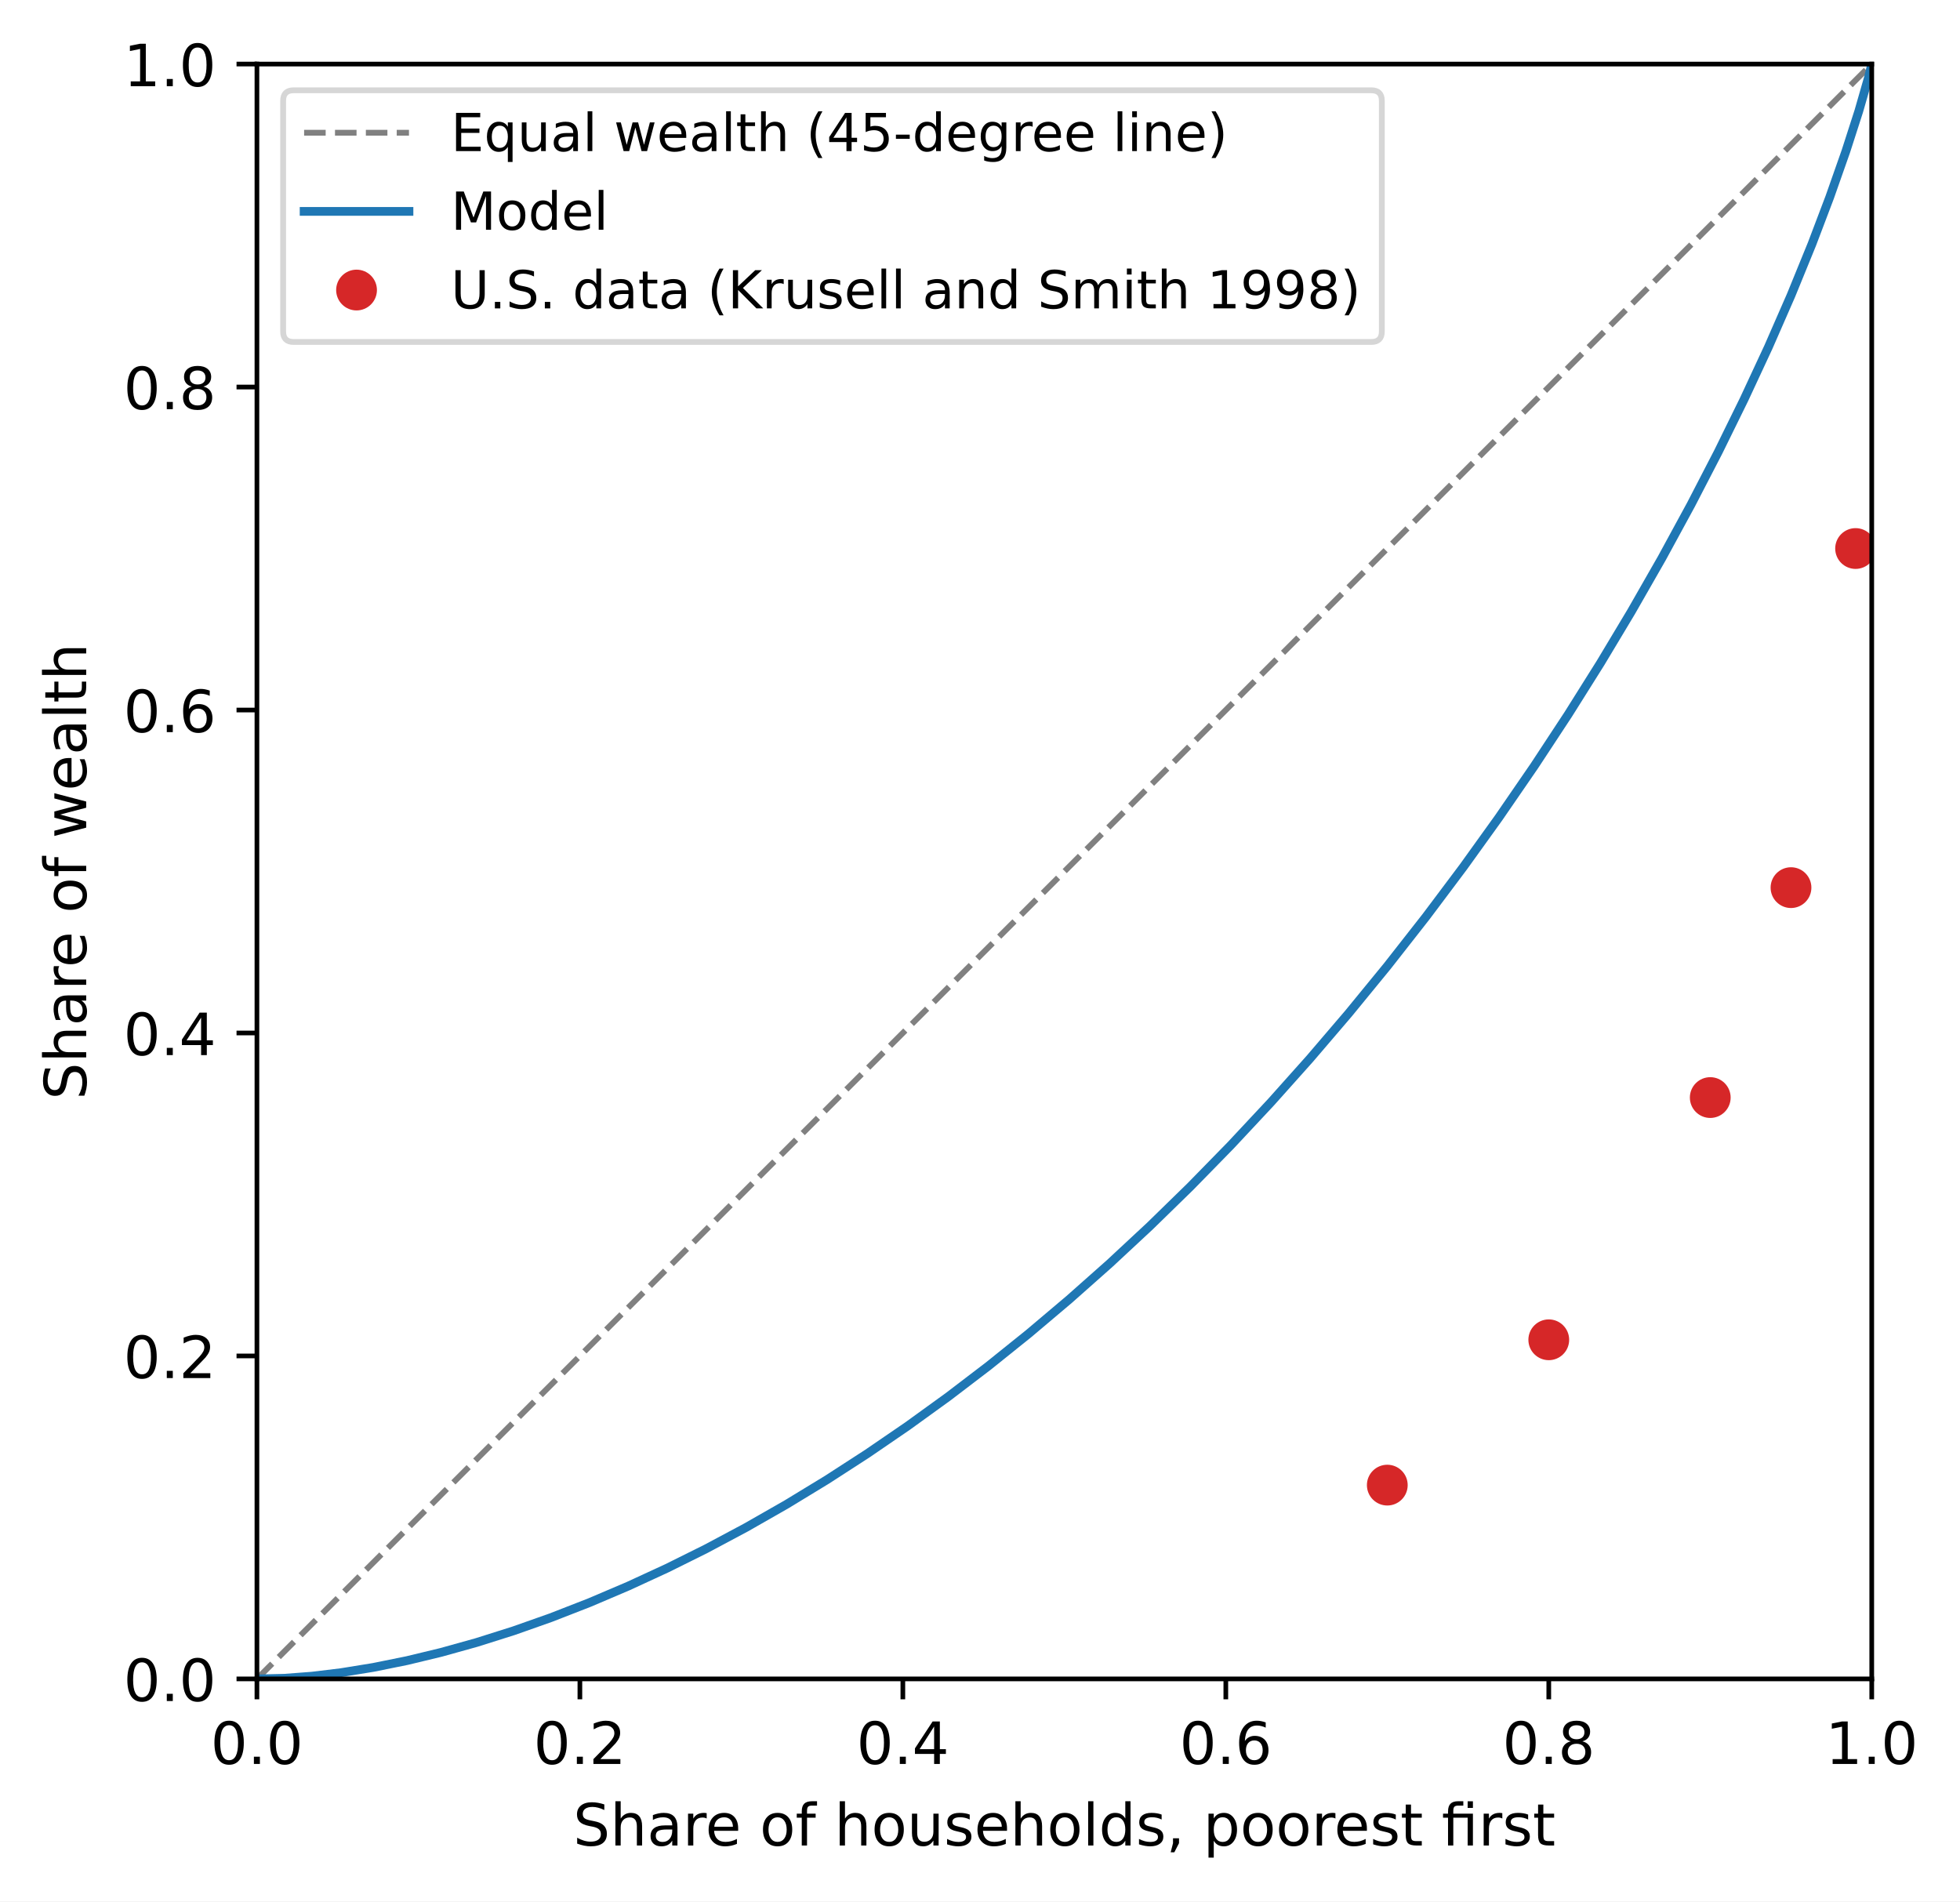
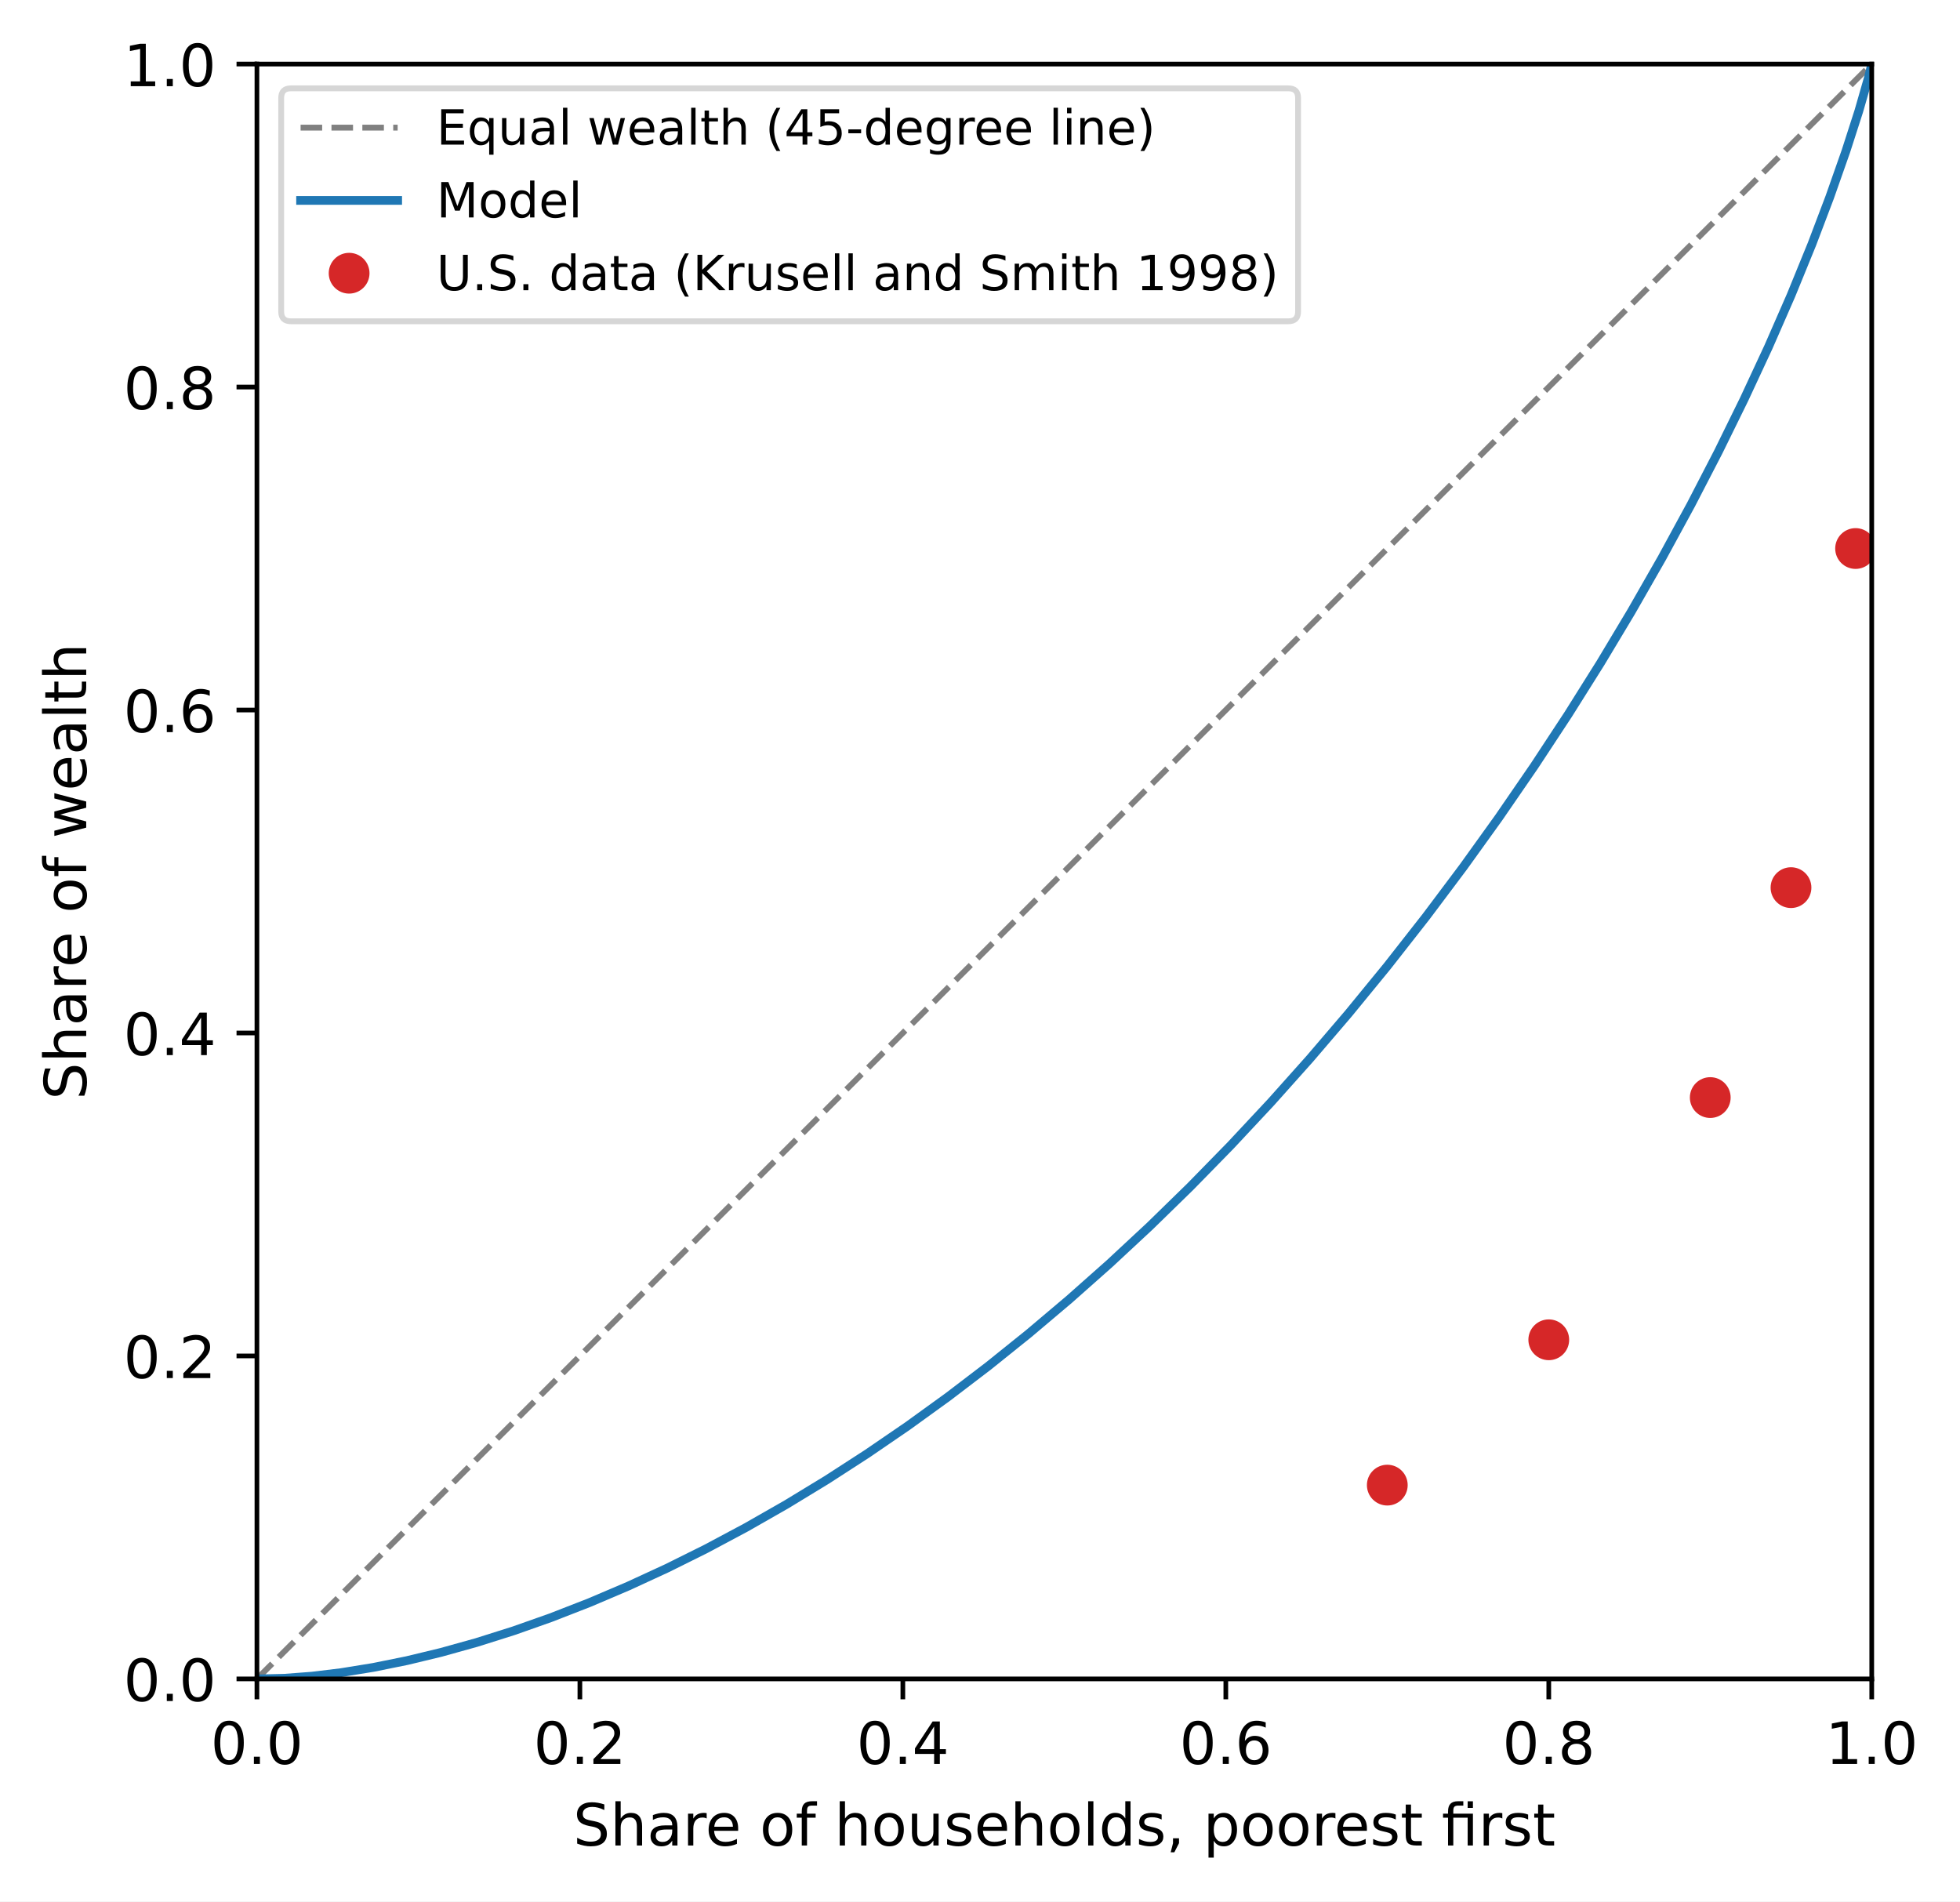
<svg xmlns="http://www.w3.org/2000/svg" xmlns:xlink="http://www.w3.org/1999/xlink" width="336.455pt" height="326.4pt" viewBox="0 0 336.455 326.4" version="1.1">
  <defs>
    <style type="text/css">*{stroke-linejoin: round; stroke-linecap: butt}</style>
  </defs>
  <g id="figure_1">
    <g id="patch_1">
      <path d="M 0 326.4  L 336.455 326.4  L 336.455 0  L 0 0  z " style="fill: #ffffff" />
    </g>
    <g id="axes_1">
      <g id="patch_2">
        <path d="M 44.104 288.199  L 321.304 288.199  L 321.304 10.999  L 44.104 10.999  z " style="fill: #ffffff" />
      </g>
      <g id="matplotlib.axis_1">
        <g id="xtick_1">
          <g id="line2d_1">
            <defs>
              <path id="m6c2bb4eb89" d="M 0 0  L 0 3.5  " style="stroke: #000000; stroke-width: 0.8" />
            </defs>
            <g>
              <use xlink:href="#m6c2bb4eb89" x="44.104" y="288.199" style="stroke: #000000; stroke-width: 0.8" />
            </g>
          </g>
          <g id="text_1">
            <g transform="translate(36.15234 302.7965) scale(0.1 -0.1)">
              <defs>
                <path id="DejaVuSans-13" d="M 2034 4250  Q 1547 4250 1301 3770  Q 1056 3291 1056 2328  Q 1056 1369 1301 889  Q 1547 409 2034 409  Q 2525 409 2770 889  Q 3016 1369 3016 2328  Q 3016 3291 2770 3770  Q 2525 4250 2034 4250  z M 2034 4750  Q 2819 4750 3233 4129  Q 3647 3509 3647 2328  Q 3647 1150 3233 529  Q 2819 -91 2034 -91  Q 1250 -91 836 529  Q 422 1150 422 2328  Q 422 3509 836 4129  Q 1250 4750 2034 4750  z " transform="scale(0.015625)" />
                <path id="DejaVuSans-11" d="M 684 794  L 1344 794  L 1344 0  L 684 0  L 684 794  z " transform="scale(0.015625)" />
              </defs>
              <use xlink:href="#DejaVuSans-13" />
              <use xlink:href="#DejaVuSans-11" transform="translate(63.625 0)" />
              <use xlink:href="#DejaVuSans-13" transform="translate(95.40625 0)" />
            </g>
          </g>
        </g>
        <g id="xtick_2">
          <g id="line2d_2">
            <g>
              <use xlink:href="#m6c2bb4eb89" x="99.544" y="288.199" style="stroke: #000000; stroke-width: 0.8" />
            </g>
          </g>
          <g id="text_2">
            <g transform="translate(91.59234 302.7965) scale(0.1 -0.1)">
              <defs>
                <path id="DejaVuSans-15" d="M 1228 531  L 3431 531  L 3431 0  L 469 0  L 469 531  Q 828 903 1448 1529  Q 2069 2156 2228 2338  Q 2531 2678 2651 2914  Q 2772 3150 2772 3378  Q 2772 3750 2511 3984  Q 2250 4219 1831 4219  Q 1534 4219 1204 4116  Q 875 4013 500 3803  L 500 4441  Q 881 4594 1212 4672  Q 1544 4750 1819 4750  Q 2544 4750 2975 4387  Q 3406 4025 3406 3419  Q 3406 3131 3298 2873  Q 3191 2616 2906 2266  Q 2828 2175 2409 1742  Q 1991 1309 1228 531  z " transform="scale(0.015625)" />
              </defs>
              <use xlink:href="#DejaVuSans-13" />
              <use xlink:href="#DejaVuSans-11" transform="translate(63.625 0)" />
              <use xlink:href="#DejaVuSans-15" transform="translate(95.40625 0)" />
            </g>
          </g>
        </g>
        <g id="xtick_3">
          <g id="line2d_3">
            <g>
              <use xlink:href="#m6c2bb4eb89" x="154.984" y="288.199" style="stroke: #000000; stroke-width: 0.8" />
            </g>
          </g>
          <g id="text_3">
            <g transform="translate(147.0323 302.7965) scale(0.1 -0.1)">
              <defs>
                <path id="DejaVuSans-17" d="M 2419 4116  L 825 1625  L 2419 1625  L 2419 4116  z M 2253 4666  L 3047 4666  L 3047 1625  L 3713 1625  L 3713 1100  L 3047 1100  L 3047 0  L 2419 0  L 2419 1100  L 313 1100  L 313 1709  L 2253 4666  z " transform="scale(0.015625)" />
              </defs>
              <use xlink:href="#DejaVuSans-13" />
              <use xlink:href="#DejaVuSans-11" transform="translate(63.625 0)" />
              <use xlink:href="#DejaVuSans-17" transform="translate(95.40625 0)" />
            </g>
          </g>
        </g>
        <g id="xtick_4">
          <g id="line2d_4">
            <g>
              <use xlink:href="#m6c2bb4eb89" x="210.424" y="288.199" style="stroke: #000000; stroke-width: 0.8" />
            </g>
          </g>
          <g id="text_4">
            <g transform="translate(202.4723 302.7965) scale(0.1 -0.1)">
              <defs>
                <path id="DejaVuSans-19" d="M 2113 2584  Q 1688 2584 1439 2293  Q 1191 2003 1191 1497  Q 1191 994 1439 701  Q 1688 409 2113 409  Q 2538 409 2786 701  Q 3034 994 3034 1497  Q 3034 2003 2786 2293  Q 2538 2584 2113 2584  z M 3366 4563  L 3366 3988  Q 3128 4100 2886 4159  Q 2644 4219 2406 4219  Q 1781 4219 1451 3797  Q 1122 3375 1075 2522  Q 1259 2794 1537 2939  Q 1816 3084 2150 3084  Q 2853 3084 3261 2657  Q 3669 2231 3669 1497  Q 3669 778 3244 343  Q 2819 -91 2113 -91  Q 1303 -91 875 529  Q 447 1150 447 2328  Q 447 3434 972 4092  Q 1497 4750 2381 4750  Q 2619 4750 2861 4703  Q 3103 4656 3366 4563  z " transform="scale(0.015625)" />
              </defs>
              <use xlink:href="#DejaVuSans-13" />
              <use xlink:href="#DejaVuSans-11" transform="translate(63.625 0)" />
              <use xlink:href="#DejaVuSans-19" transform="translate(95.40625 0)" />
            </g>
          </g>
        </g>
        <g id="xtick_5">
          <g id="line2d_5">
            <g>
              <use xlink:href="#m6c2bb4eb89" x="265.864" y="288.199" style="stroke: #000000; stroke-width: 0.8" />
            </g>
          </g>
          <g id="text_5">
            <g transform="translate(257.9123 302.7965) scale(0.1 -0.1)">
              <defs>
                <path id="DejaVuSans-1b" d="M 2034 2216  Q 1584 2216 1326 1975  Q 1069 1734 1069 1313  Q 1069 891 1326 650  Q 1584 409 2034 409  Q 2484 409 2743 651  Q 3003 894 3003 1313  Q 3003 1734 2745 1975  Q 2488 2216 2034 2216  z M 1403 2484  Q 997 2584 770 2862  Q 544 3141 544 3541  Q 544 4100 942 4425  Q 1341 4750 2034 4750  Q 2731 4750 3128 4425  Q 3525 4100 3525 3541  Q 3525 3141 3298 2862  Q 3072 2584 2669 2484  Q 3125 2378 3379 2068  Q 3634 1759 3634 1313  Q 3634 634 3220 271  Q 2806 -91 2034 -91  Q 1263 -91 848 271  Q 434 634 434 1313  Q 434 1759 690 2068  Q 947 2378 1403 2484  z M 1172 3481  Q 1172 3119 1398 2916  Q 1625 2713 2034 2713  Q 2441 2713 2670 2916  Q 2900 3119 2900 3481  Q 2900 3844 2670 4047  Q 2441 4250 2034 4250  Q 1625 4250 1398 4047  Q 1172 3844 1172 3481  z " transform="scale(0.015625)" />
              </defs>
              <use xlink:href="#DejaVuSans-13" />
              <use xlink:href="#DejaVuSans-11" transform="translate(63.625 0)" />
              <use xlink:href="#DejaVuSans-1b" transform="translate(95.40625 0)" />
            </g>
          </g>
        </g>
        <g id="xtick_6">
          <g id="line2d_6">
            <g>
              <use xlink:href="#m6c2bb4eb89" x="321.304" y="288.199" style="stroke: #000000; stroke-width: 0.8" />
            </g>
          </g>
          <g id="text_6">
            <g transform="translate(313.3523 302.7965) scale(0.1 -0.1)">
              <defs>
                <path id="DejaVuSans-14" d="M 794 531  L 1825 531  L 1825 4091  L 703 3866  L 703 4441  L 1819 4666  L 2450 4666  L 2450 531  L 3481 531  L 3481 0  L 794 0  L 794 531  z " transform="scale(0.015625)" />
              </defs>
              <use xlink:href="#DejaVuSans-14" />
              <use xlink:href="#DejaVuSans-11" transform="translate(63.625 0)" />
              <use xlink:href="#DejaVuSans-13" transform="translate(95.40625 0)" />
            </g>
          </g>
        </g>
        <g id="text_7">
          <g transform="translate(98.38672 316.7973) scale(0.1 -0.1)">
            <defs>
              <path id="DejaVuSans-36" d="M 3425 4513  L 3425 3897  Q 3066 4069 2747 4153  Q 2428 4238 2131 4238  Q 1616 4238 1336 4038  Q 1056 3838 1056 3469  Q 1056 3159 1242 3001  Q 1428 2844 1947 2747  L 2328 2669  Q 3034 2534 3370 2195  Q 3706 1856 3706 1288  Q 3706 609 3251 259  Q 2797 -91 1919 -91  Q 1588 -91 1214 -16  Q 841 59 441 206  L 441 856  Q 825 641 1194 531  Q 1563 422 1919 422  Q 2459 422 2753 634  Q 3047 847 3047 1241  Q 3047 1584 2836 1778  Q 2625 1972 2144 2069  L 1759 2144  Q 1053 2284 737 2584  Q 422 2884 422 3419  Q 422 4038 858 4394  Q 1294 4750 2059 4750  Q 2388 4750 2728 4690  Q 3069 4631 3425 4513  z " transform="scale(0.015625)" />
              <path id="DejaVuSans-4b" d="M 3513 2113  L 3513 0  L 2938 0  L 2938 2094  Q 2938 2591 2744 2837  Q 2550 3084 2163 3084  Q 1697 3084 1428 2787  Q 1159 2491 1159 1978  L 1159 0  L 581 0  L 581 4863  L 1159 4863  L 1159 2956  Q 1366 3272 1645 3428  Q 1925 3584 2291 3584  Q 2894 3584 3203 3211  Q 3513 2838 3513 2113  z " transform="scale(0.015625)" />
              <path id="DejaVuSans-44" d="M 2194 1759  Q 1497 1759 1228 1600  Q 959 1441 959 1056  Q 959 750 1161 570  Q 1363 391 1709 391  Q 2188 391 2477 730  Q 2766 1069 2766 1631  L 2766 1759  L 2194 1759  z M 3341 1997  L 3341 0  L 2766 0  L 2766 531  Q 2569 213 2275 61  Q 1981 -91 1556 -91  Q 1019 -91 701 211  Q 384 513 384 1019  Q 384 1609 779 1909  Q 1175 2209 1959 2209  L 2766 2209  L 2766 2266  Q 2766 2663 2505 2880  Q 2244 3097 1772 3097  Q 1472 3097 1187 3025  Q 903 2953 641 2809  L 641 3341  Q 956 3463 1253 3523  Q 1550 3584 1831 3584  Q 2591 3584 2966 3190  Q 3341 2797 3341 1997  z " transform="scale(0.015625)" />
              <path id="DejaVuSans-55" d="M 2631 2963  Q 2534 3019 2420 3045  Q 2306 3072 2169 3072  Q 1681 3072 1420 2755  Q 1159 2438 1159 1844  L 1159 0  L 581 0  L 581 3500  L 1159 3500  L 1159 2956  Q 1341 3275 1631 3429  Q 1922 3584 2338 3584  Q 2397 3584 2469 3576  Q 2541 3569 2628 3553  L 2631 2963  z " transform="scale(0.015625)" />
              <path id="DejaVuSans-48" d="M 3597 1894  L 3597 1613  L 953 1613  Q 991 1019 1311 708  Q 1631 397 2203 397  Q 2534 397 2845 478  Q 3156 559 3463 722  L 3463 178  Q 3153 47 2828 -22  Q 2503 -91 2169 -91  Q 1331 -91 842 396  Q 353 884 353 1716  Q 353 2575 817 3079  Q 1281 3584 2069 3584  Q 2775 3584 3186 3129  Q 3597 2675 3597 1894  z M 3022 2063  Q 3016 2534 2758 2815  Q 2500 3097 2075 3097  Q 1594 3097 1305 2825  Q 1016 2553 972 2059  L 3022 2063  z " transform="scale(0.015625)" />
              <path id="DejaVuSans-3" transform="scale(0.015625)" />
              <path id="DejaVuSans-52" d="M 1959 3097  Q 1497 3097 1228 2736  Q 959 2375 959 1747  Q 959 1119 1226 758  Q 1494 397 1959 397  Q 2419 397 2687 759  Q 2956 1122 2956 1747  Q 2956 2369 2687 2733  Q 2419 3097 1959 3097  z M 1959 3584  Q 2709 3584 3137 3096  Q 3566 2609 3566 1747  Q 3566 888 3137 398  Q 2709 -91 1959 -91  Q 1206 -91 779 398  Q 353 888 353 1747  Q 353 2609 779 3096  Q 1206 3584 1959 3584  z " transform="scale(0.015625)" />
              <path id="DejaVuSans-49" d="M 2375 4863  L 2375 4384  L 1825 4384  Q 1516 4384 1395 4259  Q 1275 4134 1275 3809  L 1275 3500  L 2222 3500  L 2222 3053  L 1275 3053  L 1275 0  L 697 0  L 697 3053  L 147 3053  L 147 3500  L 697 3500  L 697 3744  Q 697 4328 969 4595  Q 1241 4863 1831 4863  L 2375 4863  z " transform="scale(0.015625)" />
              <path id="DejaVuSans-58" d="M 544 1381  L 544 3500  L 1119 3500  L 1119 1403  Q 1119 906 1312 657  Q 1506 409 1894 409  Q 2359 409 2629 706  Q 2900 1003 2900 1516  L 2900 3500  L 3475 3500  L 3475 0  L 2900 0  L 2900 538  Q 2691 219 2414 64  Q 2138 -91 1772 -91  Q 1169 -91 856 284  Q 544 659 544 1381  z M 1991 3584  L 1991 3584  z " transform="scale(0.015625)" />
              <path id="DejaVuSans-56" d="M 2834 3397  L 2834 2853  Q 2591 2978 2328 3040  Q 2066 3103 1784 3103  Q 1356 3103 1142 2972  Q 928 2841 928 2578  Q 928 2378 1081 2264  Q 1234 2150 1697 2047  L 1894 2003  Q 2506 1872 2764 1633  Q 3022 1394 3022 966  Q 3022 478 2636 193  Q 2250 -91 1575 -91  Q 1294 -91 989 -36  Q 684 19 347 128  L 347 722  Q 666 556 975 473  Q 1284 391 1588 391  Q 1994 391 2212 530  Q 2431 669 2431 922  Q 2431 1156 2273 1281  Q 2116 1406 1581 1522  L 1381 1569  Q 847 1681 609 1914  Q 372 2147 372 2553  Q 372 3047 722 3315  Q 1072 3584 1716 3584  Q 2034 3584 2315 3537  Q 2597 3491 2834 3397  z " transform="scale(0.015625)" />
              <path id="DejaVuSans-4f" d="M 603 4863  L 1178 4863  L 1178 0  L 603 0  L 603 4863  z " transform="scale(0.015625)" />
              <path id="DejaVuSans-47" d="M 2906 2969  L 2906 4863  L 3481 4863  L 3481 0  L 2906 0  L 2906 525  Q 2725 213 2448 61  Q 2172 -91 1784 -91  Q 1150 -91 751 415  Q 353 922 353 1747  Q 353 2572 751 3078  Q 1150 3584 1784 3584  Q 2172 3584 2448 3432  Q 2725 3281 2906 2969  z M 947 1747  Q 947 1113 1208 752  Q 1469 391 1925 391  Q 2381 391 2643 752  Q 2906 1113 2906 1747  Q 2906 2381 2643 2742  Q 2381 3103 1925 3103  Q 1469 3103 1208 2742  Q 947 2381 947 1747  z " transform="scale(0.015625)" />
              <path id="DejaVuSans-f" d="M 750 794  L 1409 794  L 1409 256  L 897 -744  L 494 -744  L 750 256  L 750 794  z " transform="scale(0.015625)" />
              <path id="DejaVuSans-53" d="M 1159 525  L 1159 -1331  L 581 -1331  L 581 3500  L 1159 3500  L 1159 2969  Q 1341 3281 1617 3432  Q 1894 3584 2278 3584  Q 2916 3584 3314 3078  Q 3713 2572 3713 1747  Q 3713 922 3314 415  Q 2916 -91 2278 -91  Q 1894 -91 1617 61  Q 1341 213 1159 525  z M 3116 1747  Q 3116 2381 2855 2742  Q 2594 3103 2138 3103  Q 1681 3103 1420 2742  Q 1159 2381 1159 1747  Q 1159 1113 1420 752  Q 1681 391 2138 391  Q 2594 391 2855 752  Q 3116 1113 3116 1747  z " transform="scale(0.015625)" />
              <path id="DejaVuSans-57" d="M 1172 4494  L 1172 3500  L 2356 3500  L 2356 3053  L 1172 3053  L 1172 1153  Q 1172 725 1289 603  Q 1406 481 1766 481  L 2356 481  L 2356 0  L 1766 0  Q 1100 0 847 248  Q 594 497 594 1153  L 594 3053  L 172 3053  L 172 3500  L 594 3500  L 594 4494  L 1172 4494  z " transform="scale(0.015625)" />
              <path id="DejaVuSans-13af" d="M 3431 3500  L 3431 0  L 2853 0  L 2853 3053  L 1275 3053  L 1275 0  L 697 0  L 697 3053  L 147 3053  L 147 3500  L 697 3500  L 697 3744  Q 697 4316 967 4589  Q 1238 4863 1797 4863  L 2375 4863  L 2375 4384  L 1825 4384  Q 1516 4384 1395 4259  Q 1275 4134 1275 3809  L 1275 3500  L 3431 3500  z M 2853 4856  L 3431 4856  L 3431 4128  L 2853 4128  L 2853 4856  z " transform="scale(0.015625)" />
            </defs>
            <use xlink:href="#DejaVuSans-36" />
            <use xlink:href="#DejaVuSans-4b" transform="translate(63.48438 0)" />
            <use xlink:href="#DejaVuSans-44" transform="translate(126.8594 0)" />
            <use xlink:href="#DejaVuSans-55" transform="translate(188.1406 0)" />
            <use xlink:href="#DejaVuSans-48" transform="translate(227.0469 0)" />
            <use xlink:href="#DejaVuSans-3" transform="translate(288.5781 0)" />
            <use xlink:href="#DejaVuSans-52" transform="translate(320.3594 0)" />
            <use xlink:href="#DejaVuSans-49" transform="translate(381.5469 0)" />
            <use xlink:href="#DejaVuSans-3" transform="translate(416.75 0)" />
            <use xlink:href="#DejaVuSans-4b" transform="translate(448.5312 0)" />
            <use xlink:href="#DejaVuSans-52" transform="translate(511.9062 0)" />
            <use xlink:href="#DejaVuSans-58" transform="translate(573.0938 0)" />
            <use xlink:href="#DejaVuSans-56" transform="translate(636.4688 0)" />
            <use xlink:href="#DejaVuSans-48" transform="translate(688.5625 0)" />
            <use xlink:href="#DejaVuSans-4b" transform="translate(750.0938 0)" />
            <use xlink:href="#DejaVuSans-52" transform="translate(813.4688 0)" />
            <use xlink:href="#DejaVuSans-4f" transform="translate(874.6562 0)" />
            <use xlink:href="#DejaVuSans-47" transform="translate(902.4375 0)" />
            <use xlink:href="#DejaVuSans-56" transform="translate(965.9219 0)" />
            <use xlink:href="#DejaVuSans-f" transform="translate(1018.016 0)" />
            <use xlink:href="#DejaVuSans-3" transform="translate(1049.797 0)" />
            <use xlink:href="#DejaVuSans-53" transform="translate(1081.578 0)" />
            <use xlink:href="#DejaVuSans-52" transform="translate(1145.062 0)" />
            <use xlink:href="#DejaVuSans-52" transform="translate(1206.25 0)" />
            <use xlink:href="#DejaVuSans-55" transform="translate(1267.438 0)" />
            <use xlink:href="#DejaVuSans-48" transform="translate(1306.344 0)" />
            <use xlink:href="#DejaVuSans-56" transform="translate(1367.875 0)" />
            <use xlink:href="#DejaVuSans-57" transform="translate(1419.969 0)" />
            <use xlink:href="#DejaVuSans-3" transform="translate(1459.172 0)" />
            <use xlink:href="#DejaVuSans-13af" transform="translate(1490.953 0)" />
            <use xlink:href="#DejaVuSans-55" transform="translate(1553.938 0)" />
            <use xlink:href="#DejaVuSans-56" transform="translate(1595.047 0)" />
            <use xlink:href="#DejaVuSans-57" transform="translate(1647.141 0)" />
          </g>
        </g>
      </g>
      <g id="matplotlib.axis_2">
        <g id="ytick_1">
          <g id="line2d_7">
            <defs>
              <path id="m21ab3faae8" d="M 0 0  L -3.5 0  " style="stroke: #000000; stroke-width: 0.8" />
            </defs>
            <g>
              <use xlink:href="#m21ab3faae8" x="44.104" y="288.199" style="stroke: #000000; stroke-width: 0.8" />
            </g>
          </g>
          <g id="text_8">
            <g transform="translate(21.20078 291.9977) scale(0.1 -0.1)">
              <use xlink:href="#DejaVuSans-13" />
              <use xlink:href="#DejaVuSans-11" transform="translate(63.625 0)" />
              <use xlink:href="#DejaVuSans-13" transform="translate(95.40625 0)" />
            </g>
          </g>
        </g>
        <g id="ytick_2">
          <g id="line2d_8">
            <g>
              <use xlink:href="#m21ab3faae8" x="44.104" y="232.759" style="stroke: #000000; stroke-width: 0.8" />
            </g>
          </g>
          <g id="text_9">
            <g transform="translate(21.20078 236.5577) scale(0.1 -0.1)">
              <use xlink:href="#DejaVuSans-13" />
              <use xlink:href="#DejaVuSans-11" transform="translate(63.625 0)" />
              <use xlink:href="#DejaVuSans-15" transform="translate(95.40625 0)" />
            </g>
          </g>
        </g>
        <g id="ytick_3">
          <g id="line2d_9">
            <g>
              <use xlink:href="#m21ab3faae8" x="44.104" y="177.319" style="stroke: #000000; stroke-width: 0.8" />
            </g>
          </g>
          <g id="text_10">
            <g transform="translate(21.20078 181.1177) scale(0.1 -0.1)">
              <use xlink:href="#DejaVuSans-13" />
              <use xlink:href="#DejaVuSans-11" transform="translate(63.625 0)" />
              <use xlink:href="#DejaVuSans-17" transform="translate(95.40625 0)" />
            </g>
          </g>
        </g>
        <g id="ytick_4">
          <g id="line2d_10">
            <g>
              <use xlink:href="#m21ab3faae8" x="44.104" y="121.879" style="stroke: #000000; stroke-width: 0.8" />
            </g>
          </g>
          <g id="text_11">
            <g transform="translate(21.20078 125.6777) scale(0.1 -0.1)">
              <use xlink:href="#DejaVuSans-13" />
              <use xlink:href="#DejaVuSans-11" transform="translate(63.625 0)" />
              <use xlink:href="#DejaVuSans-19" transform="translate(95.40625 0)" />
            </g>
          </g>
        </g>
        <g id="ytick_5">
          <g id="line2d_11">
            <g>
              <use xlink:href="#m21ab3faae8" x="44.104" y="66.439" style="stroke: #000000; stroke-width: 0.8" />
            </g>
          </g>
          <g id="text_12">
            <g transform="translate(21.20078 70.23766) scale(0.1 -0.1)">
              <use xlink:href="#DejaVuSans-13" />
              <use xlink:href="#DejaVuSans-11" transform="translate(63.625 0)" />
              <use xlink:href="#DejaVuSans-1b" transform="translate(95.40625 0)" />
            </g>
          </g>
        </g>
        <g id="ytick_6">
          <g id="line2d_12">
            <g>
              <use xlink:href="#m21ab3faae8" x="44.104" y="10.999" style="stroke: #000000; stroke-width: 0.8" />
            </g>
          </g>
          <g id="text_13">
            <g transform="translate(21.20078 14.79766) scale(0.1 -0.1)">
              <use xlink:href="#DejaVuSans-14" />
              <use xlink:href="#DejaVuSans-11" transform="translate(63.625 0)" />
              <use xlink:href="#DejaVuSans-13" transform="translate(95.40625 0)" />
            </g>
          </g>
        </g>
        <g id="text_14">
          <g transform="translate(14.79844 188.773) rotate(-90) scale(0.1 -0.1)">
            <defs>
              <path id="DejaVuSans-5a" d="M 269 3500  L 844 3500  L 1563 769  L 2278 3500  L 2956 3500  L 3675 769  L 4391 3500  L 4966 3500  L 4050 0  L 3372 0  L 2619 2869  L 1863 0  L 1184 0  L 269 3500  z " transform="scale(0.015625)" />
            </defs>
            <use xlink:href="#DejaVuSans-36" />
            <use xlink:href="#DejaVuSans-4b" transform="translate(63.48438 0)" />
            <use xlink:href="#DejaVuSans-44" transform="translate(126.8594 0)" />
            <use xlink:href="#DejaVuSans-55" transform="translate(188.1406 0)" />
            <use xlink:href="#DejaVuSans-48" transform="translate(227.0469 0)" />
            <use xlink:href="#DejaVuSans-3" transform="translate(288.5781 0)" />
            <use xlink:href="#DejaVuSans-52" transform="translate(320.3594 0)" />
            <use xlink:href="#DejaVuSans-49" transform="translate(381.5469 0)" />
            <use xlink:href="#DejaVuSans-3" transform="translate(416.75 0)" />
            <use xlink:href="#DejaVuSans-5a" transform="translate(448.5312 0)" />
            <use xlink:href="#DejaVuSans-48" transform="translate(530.3125 0)" />
            <use xlink:href="#DejaVuSans-44" transform="translate(591.8438 0)" />
            <use xlink:href="#DejaVuSans-4f" transform="translate(653.125 0)" />
            <use xlink:href="#DejaVuSans-57" transform="translate(680.9062 0)" />
            <use xlink:href="#DejaVuSans-4b" transform="translate(720.1094 0)" />
          </g>
        </g>
      </g>
      <g id="line2d_13">
        <path d="M 44.104 288.199  L 321.304 10.999  " clip-path="url(#pe088be81eb)" style="fill: none; stroke-dasharray: 3.7,1.6; stroke-dashoffset: 0; stroke: #808080" />
      </g>
      <g id="line2d_14">
        <path d="M 44.104 288.199  L 48.816 288.089  L 53.529 287.731  L 58.518 287.13  L 64.062 286.231  L 69.884 285.053  L 75.705 283.65  L 81.803 281.951  L 88.179 279.937  L 94.554 277.686  L 101.207 275.094  L 107.86 272.26  L 114.513 269.191  L 121.166 265.885  L 128.096 262.187  L 135.026 258.228  L 141.956 254.009  L 148.886 249.526  L 155.816 244.782  L 162.746 239.771  L 169.676 234.483  L 176.606 228.914  L 183.536 223.058  L 190.466 216.912  L 197.396 210.465  L 204.326 203.703  L 211.256 196.616  L 218.186 189.199  L 224.838 181.752  L 231.491 173.972  L 238.144 165.846  L 244.797 157.357  L 251.172 148.86  L 257.271 140.373  L 263.369 131.505  L 269.19 122.651  L 274.734 113.823  L 280.001 105.039  L 285.268 95.831  L 290.258 86.66  L 294.97 77.552  L 299.405 68.522  L 303.563 59.585  L 307.444 50.71  L 311.048 41.879  L 314.097 33.838  L 316.869 25.953  L 319.086 19.067  L 320.75 13.279  L 321.304 10.999  L 321.304 10.999  " clip-path="url(#pe088be81eb)" style="fill: none; stroke: #1f77b4; stroke-width: 1.5; stroke-linecap: square" />
      </g>
      <g id="line2d_15">
        <defs>
          <path id="ma94bcf3f10" d="M 0 3  C 0.796 3 1.559 2.684 2.121 2.121  C 2.684 1.559 3 0.796 3 0  C 3 -0.796 2.684 -1.559 2.121 -2.121  C 1.559 -2.684 0.796 -3 0 -3  C -0.796 -3 -1.559 -2.684 -2.121 -2.121  C -2.684 -1.559 -3 -0.796 -3 0  C -3 0.796 -2.684 1.559 -2.121 2.121  C -1.559 2.684 -0.796 3 0 3  z " style="stroke: #d62728" />
        </defs>
        <g clip-path="url(#pe088be81eb)">
          <use xlink:href="#ma94bcf3f10" x="238.144" y="254.935" style="fill: #d62728; stroke: #d62728" />
          <use xlink:href="#ma94bcf3f10" x="265.864" y="229.987" style="fill: #d62728; stroke: #d62728" />
          <use xlink:href="#ma94bcf3f10" x="293.584" y="188.407" style="fill: #d62728; stroke: #d62728" />
          <use xlink:href="#ma94bcf3f10" x="307.444" y="152.371" style="fill: #d62728; stroke: #d62728" />
          <use xlink:href="#ma94bcf3f10" x="318.532" y="94.159" style="fill: #d62728; stroke: #d62728" />
        </g>
      </g>
      <g id="patch_3">
        <path d="M 44.104 288.199  L 44.104 10.999  " style="fill: none; stroke: #000000; stroke-width: 0.8; stroke-linejoin: miter; stroke-linecap: square" />
      </g>
      <g id="patch_4">
        <path d="M 321.304 288.199  L 321.304 10.999  " style="fill: none; stroke: #000000; stroke-width: 0.8; stroke-linejoin: miter; stroke-linecap: square" />
      </g>
      <g id="patch_5">
        <path d="M 44.104 288.199  L 321.304 288.199  " style="fill: none; stroke: #000000; stroke-width: 0.8; stroke-linejoin: miter; stroke-linecap: square" />
      </g>
      <g id="patch_6">
        <path d="M 44.104 10.999  L 321.304 10.999  " style="fill: none; stroke: #000000; stroke-width: 0.8; stroke-linejoin: miter; stroke-linecap: square" />
      </g>
      <g id="legend_1">
        <g id="patch_7">
-           <path d="M 50.404 58.701  L 235.405 58.701  Q 237.205 58.701 237.205 56.901  L 237.205 17.299  Q 237.205 15.499 235.405 15.499  L 50.404 15.499  Q 48.604 15.499 48.604 17.299  L 48.604 56.901  Q 48.604 58.701 50.404 58.701  z " style="fill: #ffffff; opacity: 0.8; stroke: #cccccc; stroke-linejoin: miter" />
+           <path d="M 49.935 55.15  L 221.163 55.15  Q 222.829 55.15 222.829 53.484  L 222.829 16.83  Q 222.829 15.164 221.163 15.164  L 49.935 15.164  Q 48.269 15.164 48.269 16.83  L 48.269 53.484  Q 48.269 55.15 49.935 55.15  z " style="fill: #ffffff; opacity: 0.8; stroke: #cccccc; stroke-linejoin: miter" />
        </g>
        <g id="line2d_16">
-           <path d="M 52.204 22.787  L 61.204 22.787  L 70.204 22.787  " style="fill: none; stroke-dasharray: 3.7,1.6; stroke-dashoffset: 0; stroke: #808080" />
+           <path d="M 51.601 21.91  L 59.931 21.91  L 68.261 21.91  " style="fill: none; stroke-dasharray: 3.7,1.6; stroke-dashoffset: 0; stroke: #808080" />
        </g>
        <g id="text_15">
-           <g transform="translate(77.40391 25.93742) scale(0.09 -0.09)">
+           <g transform="translate(74.92491 24.82533) scale(0.0833 -0.0833)">
            <defs>
              <path id="DejaVuSans-28" d="M 628 4666  L 3578 4666  L 3578 4134  L 1259 4134  L 1259 2753  L 3481 2753  L 3481 2222  L 1259 2222  L 1259 531  L 3634 531  L 3634 0  L 628 0  L 628 4666  z " transform="scale(0.015625)" />
              <path id="DejaVuSans-54" d="M 947 1747  Q 947 1113 1208 752  Q 1469 391 1925 391  Q 2381 391 2643 752  Q 2906 1113 2906 1747  Q 2906 2381 2643 2742  Q 2381 3103 1925 3103  Q 1469 3103 1208 2742  Q 947 2381 947 1747  z M 2906 525  Q 2725 213 2448 61  Q 2172 -91 1784 -91  Q 1150 -91 751 415  Q 353 922 353 1747  Q 353 2572 751 3078  Q 1150 3584 1784 3584  Q 2172 3584 2448 3432  Q 2725 3281 2906 2969  L 2906 3500  L 3481 3500  L 3481 -1331  L 2906 -1331  L 2906 525  z " transform="scale(0.015625)" />
              <path id="DejaVuSans-b" d="M 1984 4856  Q 1566 4138 1362 3434  Q 1159 2731 1159 2009  Q 1159 1288 1364 580  Q 1569 -128 1984 -844  L 1484 -844  Q 1016 -109 783 600  Q 550 1309 550 2009  Q 550 2706 781 3412  Q 1013 4119 1484 4856  L 1984 4856  z " transform="scale(0.015625)" />
              <path id="DejaVuSans-18" d="M 691 4666  L 3169 4666  L 3169 4134  L 1269 4134  L 1269 2991  Q 1406 3038 1543 3061  Q 1681 3084 1819 3084  Q 2600 3084 3056 2656  Q 3513 2228 3513 1497  Q 3513 744 3044 326  Q 2575 -91 1722 -91  Q 1428 -91 1123 -41  Q 819 9 494 109  L 494 744  Q 775 591 1075 516  Q 1375 441 1709 441  Q 2250 441 2565 725  Q 2881 1009 2881 1497  Q 2881 1984 2565 2268  Q 2250 2553 1709 2553  Q 1456 2553 1204 2497  Q 953 2441 691 2322  L 691 4666  z " transform="scale(0.015625)" />
              <path id="DejaVuSans-10" d="M 313 2009  L 1997 2009  L 1997 1497  L 313 1497  L 313 2009  z " transform="scale(0.015625)" />
              <path id="DejaVuSans-4a" d="M 2906 1791  Q 2906 2416 2648 2759  Q 2391 3103 1925 3103  Q 1463 3103 1205 2759  Q 947 2416 947 1791  Q 947 1169 1205 825  Q 1463 481 1925 481  Q 2391 481 2648 825  Q 2906 1169 2906 1791  z M 3481 434  Q 3481 -459 3084 -895  Q 2688 -1331 1869 -1331  Q 1566 -1331 1297 -1286  Q 1028 -1241 775 -1147  L 775 -588  Q 1028 -725 1275 -790  Q 1522 -856 1778 -856  Q 2344 -856 2625 -561  Q 2906 -266 2906 331  L 2906 616  Q 2728 306 2450 153  Q 2172 0 1784 0  Q 1141 0 747 490  Q 353 981 353 1791  Q 353 2603 747 3093  Q 1141 3584 1784 3584  Q 2172 3584 2450 3431  Q 2728 3278 2906 2969  L 2906 3500  L 3481 3500  L 3481 434  z " transform="scale(0.015625)" />
              <path id="DejaVuSans-4c" d="M 603 3500  L 1178 3500  L 1178 0  L 603 0  L 603 3500  z M 603 4863  L 1178 4863  L 1178 4134  L 603 4134  L 603 4863  z " transform="scale(0.015625)" />
              <path id="DejaVuSans-51" d="M 3513 2113  L 3513 0  L 2938 0  L 2938 2094  Q 2938 2591 2744 2837  Q 2550 3084 2163 3084  Q 1697 3084 1428 2787  Q 1159 2491 1159 1978  L 1159 0  L 581 0  L 581 3500  L 1159 3500  L 1159 2956  Q 1366 3272 1645 3428  Q 1925 3584 2291 3584  Q 2894 3584 3203 3211  Q 3513 2838 3513 2113  z " transform="scale(0.015625)" />
              <path id="DejaVuSans-c" d="M 513 4856  L 1013 4856  Q 1481 4119 1714 3412  Q 1947 2706 1947 2009  Q 1947 1309 1714 600  Q 1481 -109 1013 -844  L 513 -844  Q 928 -128 1133 580  Q 1338 1288 1338 2009  Q 1338 2731 1133 3434  Q 928 4138 513 4856  z " transform="scale(0.015625)" />
            </defs>
            <use xlink:href="#DejaVuSans-28" />
            <use xlink:href="#DejaVuSans-54" transform="translate(63.1875 0)" />
            <use xlink:href="#DejaVuSans-58" transform="translate(126.6719 0)" />
            <use xlink:href="#DejaVuSans-44" transform="translate(190.0469 0)" />
            <use xlink:href="#DejaVuSans-4f" transform="translate(251.3281 0)" />
            <use xlink:href="#DejaVuSans-3" transform="translate(279.1094 0)" />
            <use xlink:href="#DejaVuSans-5a" transform="translate(310.8906 0)" />
            <use xlink:href="#DejaVuSans-48" transform="translate(392.6719 0)" />
            <use xlink:href="#DejaVuSans-44" transform="translate(454.2031 0)" />
            <use xlink:href="#DejaVuSans-4f" transform="translate(515.4844 0)" />
            <use xlink:href="#DejaVuSans-57" transform="translate(543.2656 0)" />
            <use xlink:href="#DejaVuSans-4b" transform="translate(582.4688 0)" />
            <use xlink:href="#DejaVuSans-3" transform="translate(645.8438 0)" />
            <use xlink:href="#DejaVuSans-b" transform="translate(677.625 0)" />
            <use xlink:href="#DejaVuSans-17" transform="translate(716.6406 0)" />
            <use xlink:href="#DejaVuSans-18" transform="translate(780.2656 0)" />
            <use xlink:href="#DejaVuSans-10" transform="translate(843.8906 0)" />
            <use xlink:href="#DejaVuSans-47" transform="translate(879.9688 0)" />
            <use xlink:href="#DejaVuSans-48" transform="translate(943.4531 0)" />
            <use xlink:href="#DejaVuSans-4a" transform="translate(1004.984 0)" />
            <use xlink:href="#DejaVuSans-55" transform="translate(1068.469 0)" />
            <use xlink:href="#DejaVuSans-48" transform="translate(1107.375 0)" />
            <use xlink:href="#DejaVuSans-48" transform="translate(1168.906 0)" />
            <use xlink:href="#DejaVuSans-3" transform="translate(1230.438 0)" />
            <use xlink:href="#DejaVuSans-4f" transform="translate(1262.219 0)" />
            <use xlink:href="#DejaVuSans-4c" transform="translate(1290 0)" />
            <use xlink:href="#DejaVuSans-51" transform="translate(1317.781 0)" />
            <use xlink:href="#DejaVuSans-48" transform="translate(1381.156 0)" />
            <use xlink:href="#DejaVuSans-c" transform="translate(1442.688 0)" />
          </g>
        </g>
        <g id="line2d_17">
-           <path d="M 52.204 36.288  L 61.204 36.288  L 70.204 36.288  " style="fill: none; stroke: #1f77b4; stroke-width: 1.5; stroke-linecap: square" />
+           <path d="M 51.601 34.405  L 59.931 34.405  L 68.261 34.405  " style="fill: none; stroke: #1f77b4; stroke-width: 1.5; stroke-linecap: square" />
        </g>
        <g id="text_16">
-           <g transform="translate(77.40391 39.43812) scale(0.09 -0.09)">
+           <g transform="translate(74.92491 37.32098) scale(0.0833 -0.0833)">
            <defs>
              <path id="DejaVuSans-30" d="M 628 4666  L 1569 4666  L 2759 1491  L 3956 4666  L 4897 4666  L 4897 0  L 4281 0  L 4281 4097  L 3078 897  L 2444 897  L 1241 4097  L 1241 0  L 628 0  L 628 4666  z " transform="scale(0.015625)" />
            </defs>
            <use xlink:href="#DejaVuSans-30" />
            <use xlink:href="#DejaVuSans-52" transform="translate(86.28125 0)" />
            <use xlink:href="#DejaVuSans-47" transform="translate(147.4688 0)" />
            <use xlink:href="#DejaVuSans-48" transform="translate(210.9531 0)" />
            <use xlink:href="#DejaVuSans-4f" transform="translate(272.4844 0)" />
          </g>
        </g>
        <g id="line2d_18">
          <g>
-             <use xlink:href="#ma94bcf3f10" x="61.204" y="49.789" style="fill: #d62728; stroke: #d62728" />
+             <use xlink:href="#ma94bcf3f10" x="59.931" y="46.901" style="fill: #d62728; stroke: #d62728" />
          </g>
        </g>
        <g id="text_17">
-           <g transform="translate(77.40391 52.93883) scale(0.09 -0.09)">
+           <g transform="translate(74.92491 49.81663) scale(0.0833 -0.0833)">
            <defs>
              <path id="DejaVuSans-38" d="M 556 4666  L 1191 4666  L 1191 1831  Q 1191 1081 1462 751  Q 1734 422 2344 422  Q 2950 422 3222 751  Q 3494 1081 3494 1831  L 3494 4666  L 4128 4666  L 4128 1753  Q 4128 841 3676 375  Q 3225 -91 2344 -91  Q 1459 -91 1007 375  Q 556 841 556 1753  L 556 4666  z " transform="scale(0.015625)" />
              <path id="DejaVuSans-2e" d="M 628 4666  L 1259 4666  L 1259 2694  L 3353 4666  L 4166 4666  L 1850 2491  L 4331 0  L 3500 0  L 1259 2247  L 1259 0  L 628 0  L 628 4666  z " transform="scale(0.015625)" />
              <path id="DejaVuSans-50" d="M 3328 2828  Q 3544 3216 3844 3400  Q 4144 3584 4550 3584  Q 5097 3584 5394 3201  Q 5691 2819 5691 2113  L 5691 0  L 5113 0  L 5113 2094  Q 5113 2597 4934 2840  Q 4756 3084 4391 3084  Q 3944 3084 3684 2787  Q 3425 2491 3425 1978  L 3425 0  L 2847 0  L 2847 2094  Q 2847 2600 2669 2842  Q 2491 3084 2119 3084  Q 1678 3084 1418 2786  Q 1159 2488 1159 1978  L 1159 0  L 581 0  L 581 3500  L 1159 3500  L 1159 2956  Q 1356 3278 1631 3431  Q 1906 3584 2284 3584  Q 2666 3584 2933 3390  Q 3200 3197 3328 2828  z " transform="scale(0.015625)" />
              <path id="DejaVuSans-1c" d="M 703 97  L 703 672  Q 941 559 1184 500  Q 1428 441 1663 441  Q 2288 441 2617 861  Q 2947 1281 2994 2138  Q 2813 1869 2534 1725  Q 2256 1581 1919 1581  Q 1219 1581 811 2004  Q 403 2428 403 3163  Q 403 3881 828 4315  Q 1253 4750 1959 4750  Q 2769 4750 3195 4129  Q 3622 3509 3622 2328  Q 3622 1225 3098 567  Q 2575 -91 1691 -91  Q 1453 -91 1209 -44  Q 966 3 703 97  z M 1959 2075  Q 2384 2075 2632 2365  Q 2881 2656 2881 3163  Q 2881 3666 2632 3958  Q 2384 4250 1959 4250  Q 1534 4250 1286 3958  Q 1038 3666 1038 3163  Q 1038 2656 1286 2365  Q 1534 2075 1959 2075  z " transform="scale(0.015625)" />
            </defs>
            <use xlink:href="#DejaVuSans-38" />
            <use xlink:href="#DejaVuSans-11" transform="translate(73.1875 0)" />
            <use xlink:href="#DejaVuSans-36" transform="translate(104.9688 0)" />
            <use xlink:href="#DejaVuSans-11" transform="translate(168.4531 0)" />
            <use xlink:href="#DejaVuSans-3" transform="translate(200.2344 0)" />
            <use xlink:href="#DejaVuSans-47" transform="translate(232.0156 0)" />
            <use xlink:href="#DejaVuSans-44" transform="translate(295.5 0)" />
            <use xlink:href="#DejaVuSans-57" transform="translate(356.7812 0)" />
            <use xlink:href="#DejaVuSans-44" transform="translate(395.9844 0)" />
            <use xlink:href="#DejaVuSans-3" transform="translate(457.2656 0)" />
            <use xlink:href="#DejaVuSans-b" transform="translate(489.0469 0)" />
            <use xlink:href="#DejaVuSans-2e" transform="translate(528.0625 0)" />
            <use xlink:href="#DejaVuSans-55" transform="translate(593.6406 0)" />
            <use xlink:href="#DejaVuSans-58" transform="translate(634.75 0)" />
            <use xlink:href="#DejaVuSans-56" transform="translate(698.125 0)" />
            <use xlink:href="#DejaVuSans-48" transform="translate(750.2188 0)" />
            <use xlink:href="#DejaVuSans-4f" transform="translate(811.75 0)" />
            <use xlink:href="#DejaVuSans-4f" transform="translate(839.5312 0)" />
            <use xlink:href="#DejaVuSans-3" transform="translate(867.3125 0)" />
            <use xlink:href="#DejaVuSans-44" transform="translate(899.0938 0)" />
            <use xlink:href="#DejaVuSans-51" transform="translate(960.375 0)" />
            <use xlink:href="#DejaVuSans-47" transform="translate(1023.75 0)" />
            <use xlink:href="#DejaVuSans-3" transform="translate(1087.234 0)" />
            <use xlink:href="#DejaVuSans-36" transform="translate(1119.016 0)" />
            <use xlink:href="#DejaVuSans-50" transform="translate(1182.5 0)" />
            <use xlink:href="#DejaVuSans-4c" transform="translate(1279.906 0)" />
            <use xlink:href="#DejaVuSans-57" transform="translate(1307.688 0)" />
            <use xlink:href="#DejaVuSans-4b" transform="translate(1346.891 0)" />
            <use xlink:href="#DejaVuSans-3" transform="translate(1410.266 0)" />
            <use xlink:href="#DejaVuSans-14" transform="translate(1442.047 0)" />
            <use xlink:href="#DejaVuSans-1c" transform="translate(1505.672 0)" />
            <use xlink:href="#DejaVuSans-1c" transform="translate(1569.297 0)" />
            <use xlink:href="#DejaVuSans-1b" transform="translate(1632.922 0)" />
            <use xlink:href="#DejaVuSans-c" transform="translate(1696.547 0)" />
          </g>
        </g>
      </g>
    </g>
  </g>
  <defs>
    <clipPath id="pe088be81eb">
      <rect x="44.104" y="10.999" width="277.2" height="277.2" />
    </clipPath>
  </defs>
</svg>
